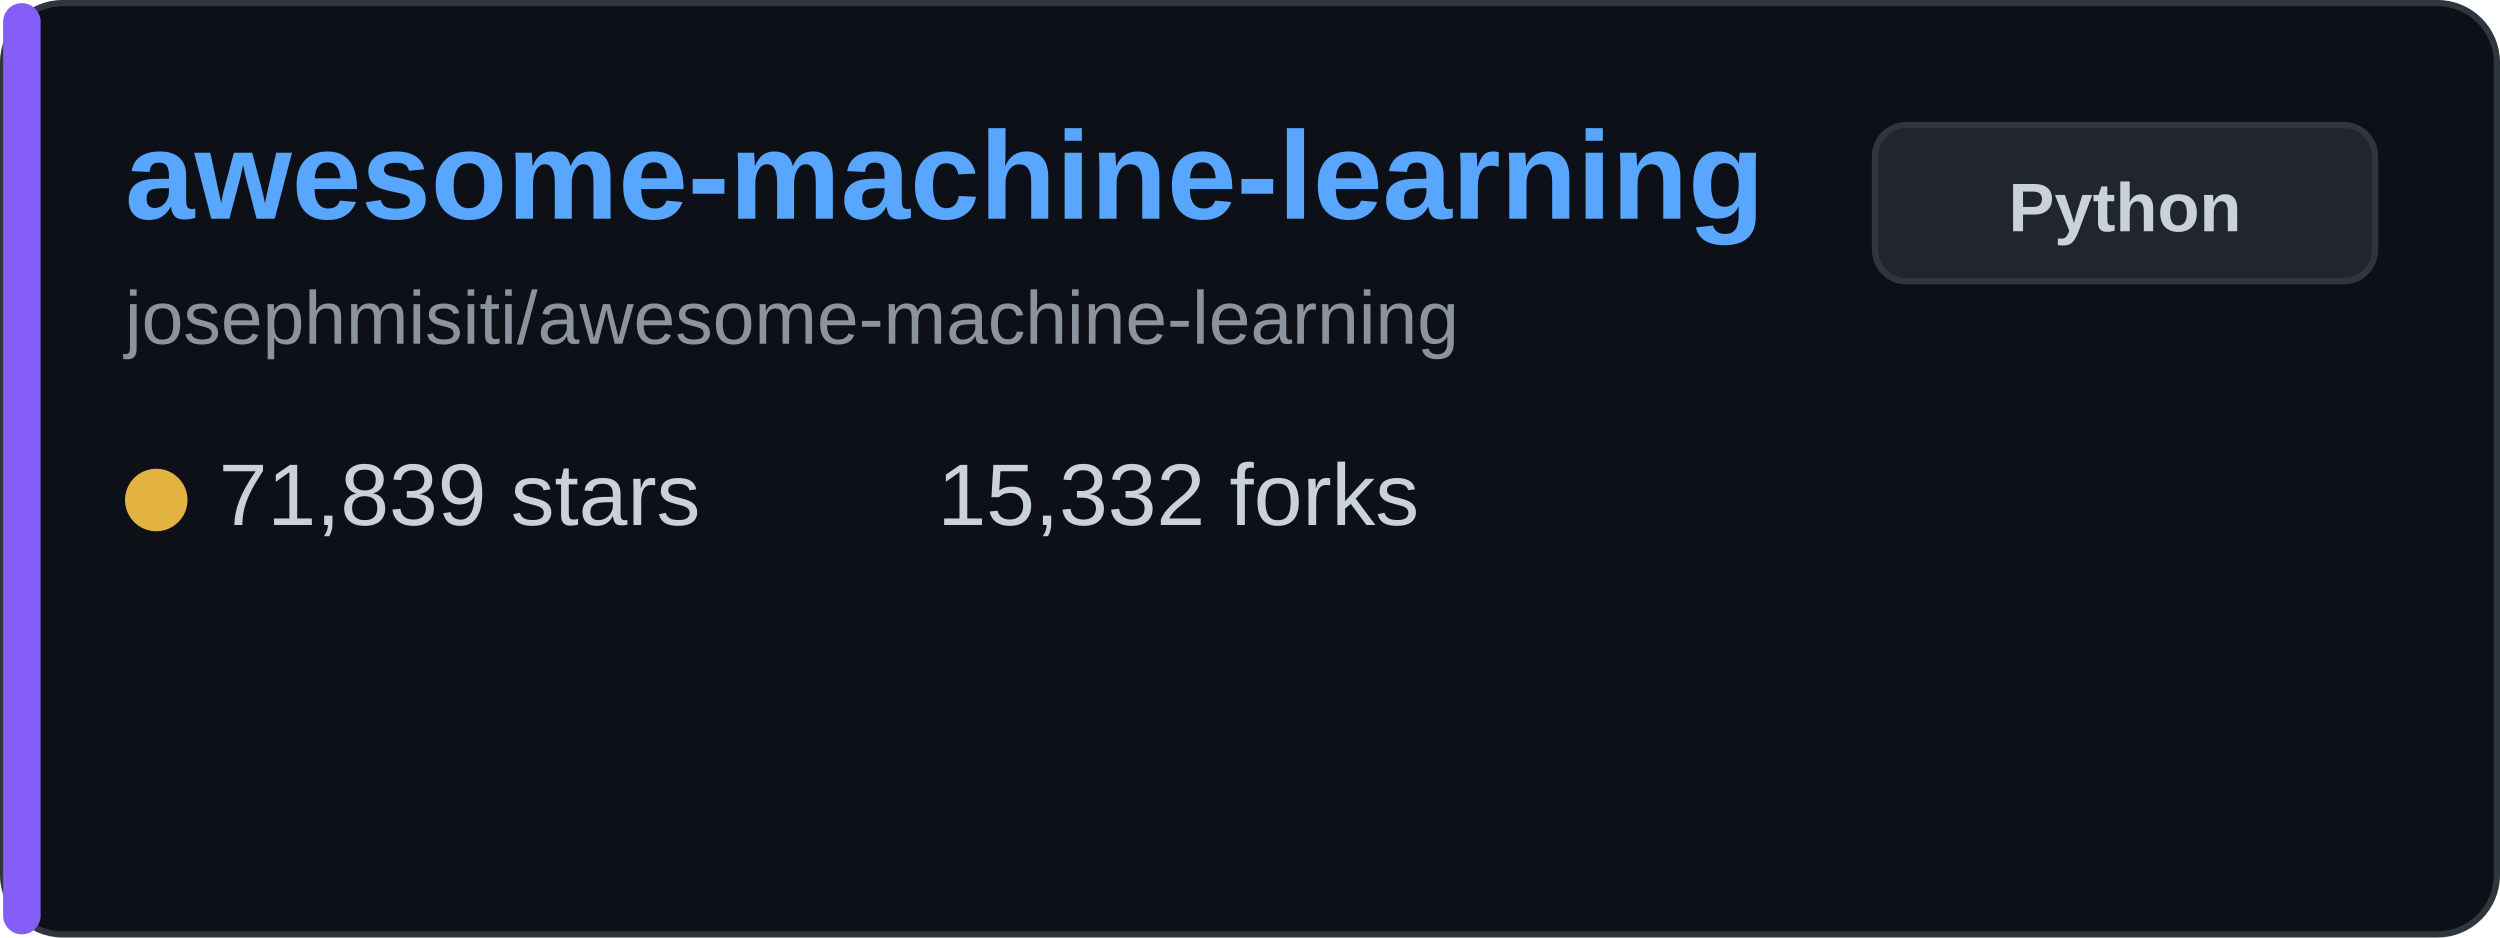
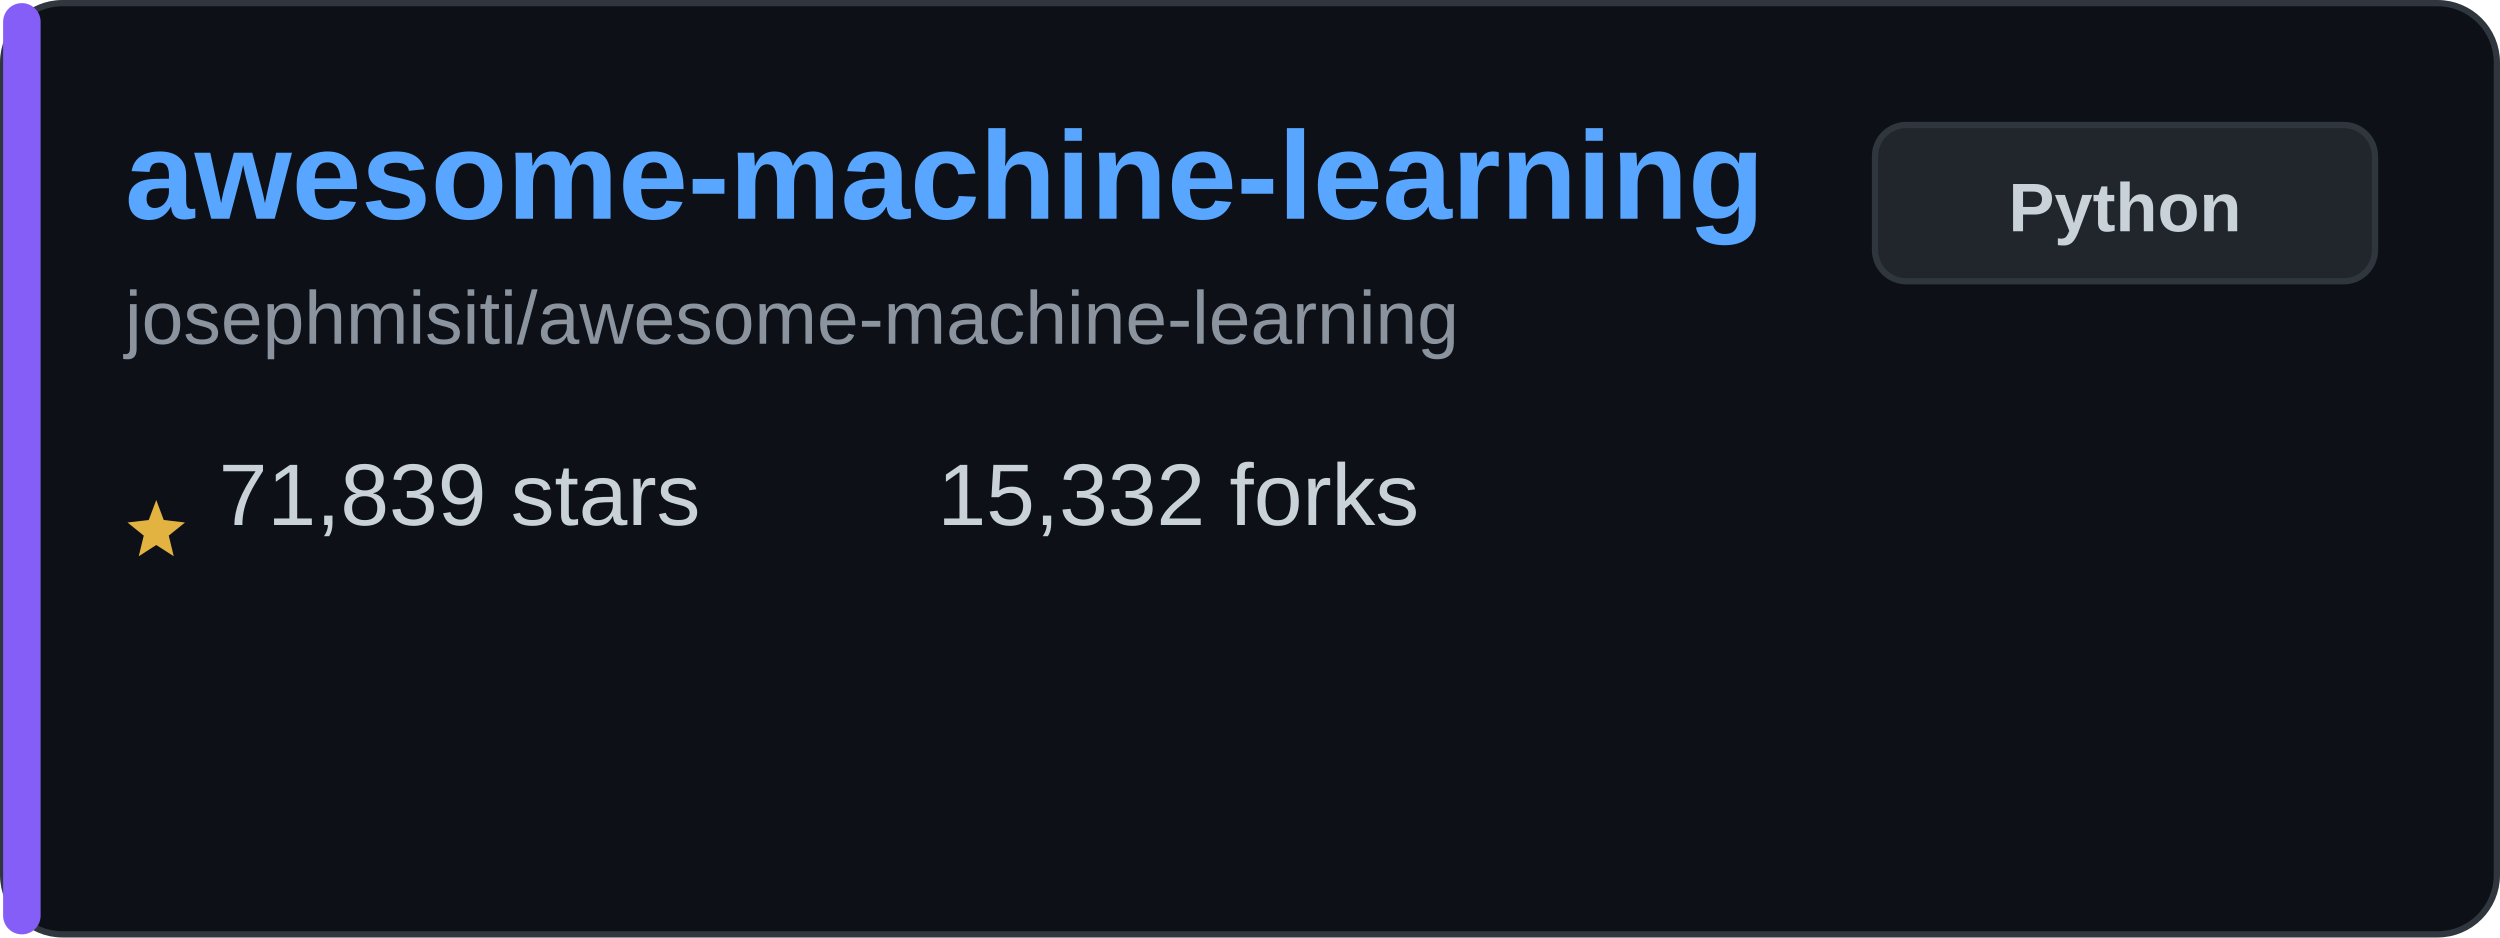
<svg xmlns="http://www.w3.org/2000/svg" width="400" height="150" viewBox="0 0 400 150" fill="none">
  <rect x="0.5" y="0.5" width="399" height="149" rx="9.5" fill="#0d1117" stroke="#30363d" />
  <rect x="0.5" y="0.5" width="6" height="149" rx="3" fill="#845ef7" />
  <text x="20" y="35" font-family="Arial, sans-serif" font-size="20" font-weight="bold" fill="#58a6ff">awesome-machine-learning</text>
  <text x="20" y="55" font-family="Arial, sans-serif" font-size="12" fill="#8b949e">josephmisiti/awesome-machine-learning</text>
  <g transform="translate(20, 80)">
-     <circle cx="5" cy="0" r="5" fill="#e3b341" />
+     <polygon points="5,0 6.2,3.2 9.6,3.6 7,5.7 7.8,9 5,7.2 2.2,9 3,5.7 0.4,3.6 3.8,3.2" fill="#e3b341" />
    <text x="15" y="4" font-family="Arial, sans-serif" font-size="14" fill="#c9d1d9">71,839 stars</text>
  </g>
  <g transform="translate(150, 80)">
    <text x="0" y="4" font-family="Arial, sans-serif" font-size="14" fill="#c9d1d9">15,332 forks</text>
  </g>
  <rect x="300" y="20" width="80" height="25" rx="5" fill="#21262d" stroke="#30363d" />
  <text x="340" y="37" font-family="Arial, sans-serif" font-size="11" font-weight="bold" fill="#c9d1d9" text-anchor="middle">Python</text>
</svg>
